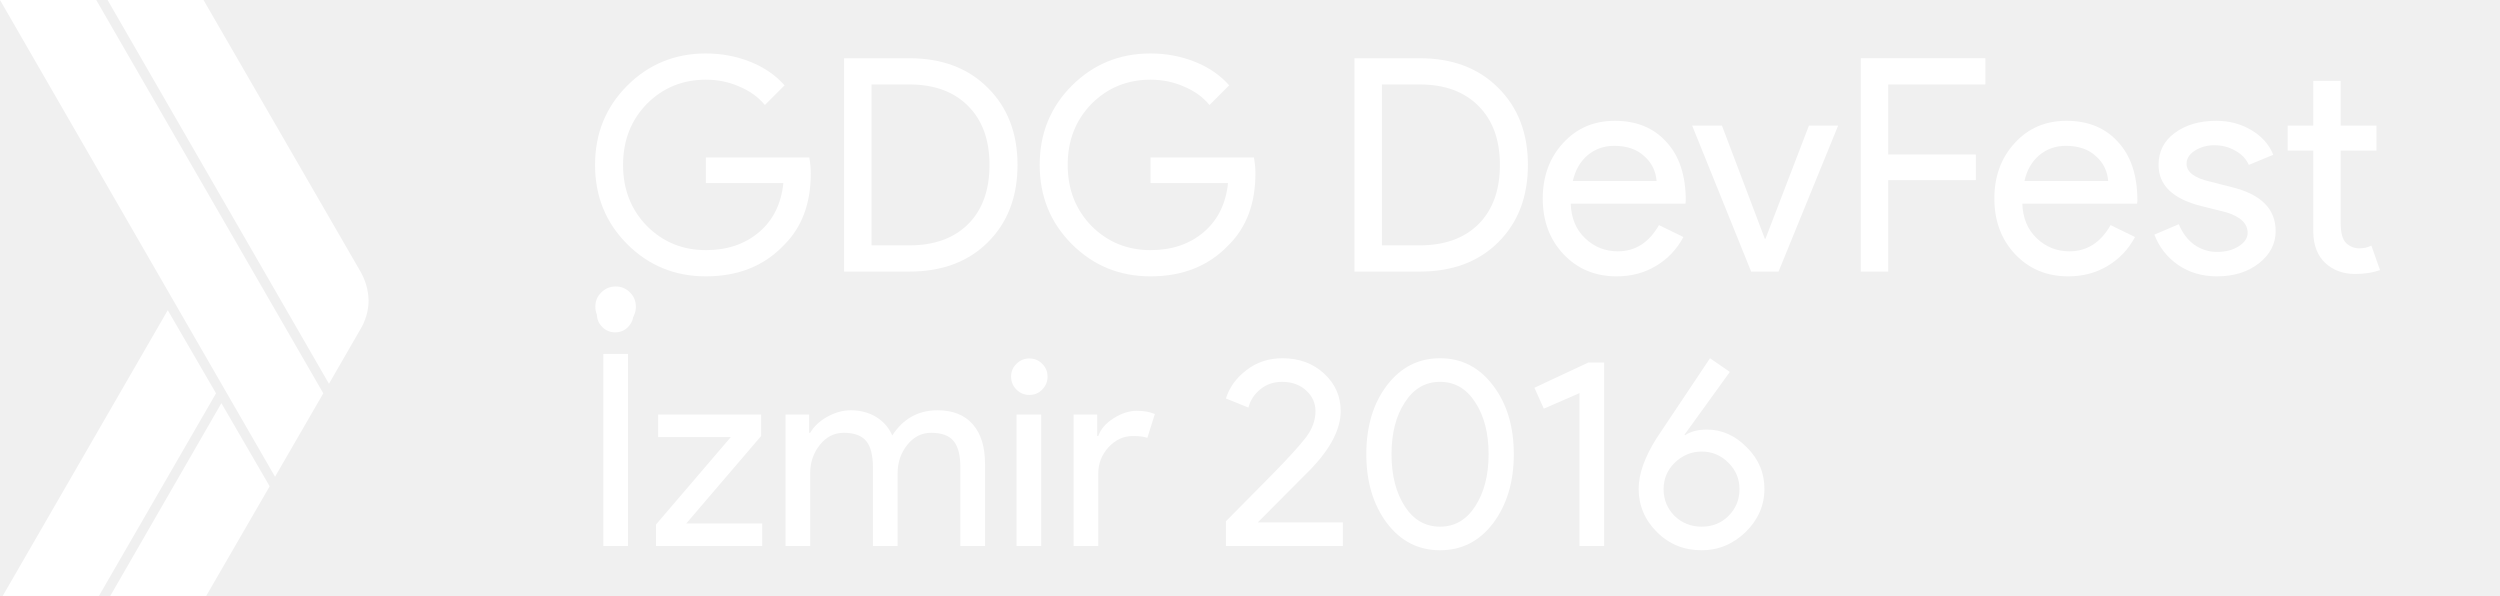
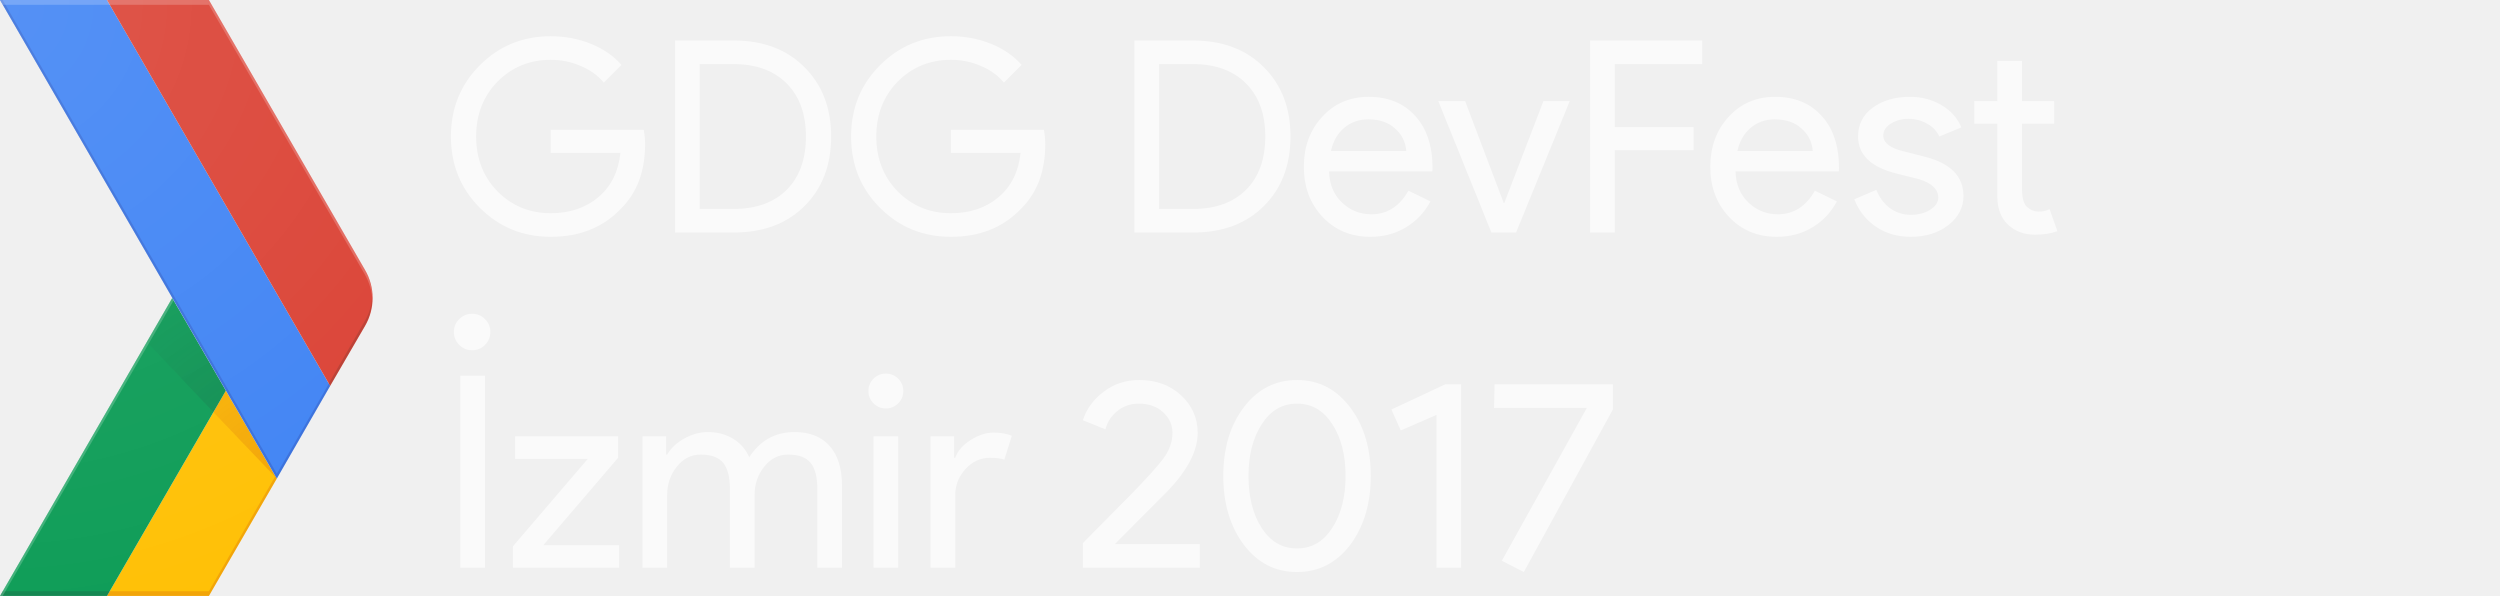
<svg xmlns="http://www.w3.org/2000/svg" id="Layer_4" viewBox="0 0 839 200" version="1.1">
-   <defs id="defs33" />
-   <style id="style3">.st0{fill:#FFFFFF;}</style>
-   <g id="XMLID_261_" style="fill:#ffffff">
-     <path id="XMLID_259_" class="st0" d="M32.3 0H0l92.3 160 16.2-28z" style="fill:#ffffff" />
-     <path id="XMLID_258_" class="st0" d="M120.9 91L68.3 0H36.1l74.3 128.8 10.5-18.2c1.7-2.8 2.8-6.2 2.8-9.8-.1-3.6-1.1-6.9-2.8-9.8z" style="fill:#ffffff" />
-     <path id="XMLID_257_" class="st0" d="M56.3 104.1L.9 200h32.3l39.3-68z" style="fill:#ffffff" />
-     <path id="XMLID_256_" class="st0" d="M74.3 135.3L37 200h32.2l21.3-36.8z" style="fill:#ffffff" />
+   <defs id="defs74" />
+   <style id="style3">.st0{fill:none;} .st1{fill:#FFC107;} .st2{fill:#0F9D58;} .st3{opacity:0.2;fill:#BF360C;enable-background:new ;} .st4{opacity:0.2;fill:#263238;enable-background:new ;} .st5{opacity:0.2;fill:#FFFFFF;enable-background:new ;} .st6{fill:url(#XMLID_126_);} .st7{fill:url(#XMLID_127_);} .st8{fill:#4285F4;} .st9{fill:#DB4437;} .st10{opacity:0.2;fill:#1A237E;enable-background:new ;} .st11{opacity:0.2;fill:#3E2723;enable-background:new ;} .st12{fill:url(#XMLID_128_);} .st13{fill:#FAFAFA;}</style>
+   <g id="XMLID_60_">
+     <g id="XMLID_61_">
+       <g id="XMLID_62_">
+         <path id="XMLID_106_" class="st0" d="M122.5 90.6L70.1 0H0l57.8 100L0 200h70.1l52.4-90.6c3.3-5.8 3.3-13 0-18.8z" />
+         <path id="XMLID_105_" class="st1" d="M92.4 159.8l-16.6-28.7L35.9 200h34.2l22.8-39.4z" />
+         <path id="XMLID_104_" class="st0" d="M122.5 90.6L70.1 0H0l57.8 100L0 200h70.1l52.4-90.6c3.3-5.8 3.3-13 0-18.8z" />
+         <path id="XMLID_103_" class="st2" d="M57.8 100l18 31.1L35.9 200H0z" />
+         <path id="XMLID_102_" class="st0" d="M122.5 90.6L70.1 0H0l57.8 100L0 200h70.1l52.4-90.6c3.3-5.8 3.3-13 0-18.8z" />
+         <path id="XMLID_101_" class="st3" d="M70.1 198.4H36.8l-.9 1.6h34.2l22.8-39.4-.5-.8z" />
+         <path id="XMLID_100_" class="st0" d="M122.5 90.6L70.1 0H0l57.8 100L0 200h70.1l52.4-90.6c3.3-5.8 3.3-13 0-18.8z" />
+         <path id="XMLID_99_" class="st4" d="M.9 198.4L0 200h35.9l.9-1.6z" />
+         <path id="XMLID_98_" class="st0" d="M122.5 90.6L70.1 0H0l57.8 100L0 200h70.1l52.4-90.6c3.3-5.8 3.3-13 0-18.8z" />
+         <path id="XMLID_96_" class="st5" d="M0 200h.9l57.4-99.2-.5-.8z" />
+         <path id="XMLID_94_" class="st0" d="M122.5 90.6L70.1 0H0l57.8 100L0 200h70.1l52.4-90.6c3.3-5.8 3.3-13 0-18.8z" />
+         <radialGradient id="XMLID_126_" cx="92.62" cy="2707.501" r="69.162" gradientTransform="matrix(1 0 0 -1 0 2867.46)" gradientUnits="userSpaceOnUse">
+           <stop offset="0" stop-color="#BF360C" stop-opacity=".2" id="stop20" />
+           <stop offset="1" stop-color="#BF360C" stop-opacity=".02" id="stop22" />
+         </radialGradient>
+         <path id="XMLID_92_" class="st6" d="M92.9 160.6l-17.1-29.5-4.2 7.2z" />
+         <path id="XMLID_90_" class="st0" d="M122.5 90.6L70.1 0H0l57.8 100L0 200h70.1l52.4-90.6c3.3-5.8 3.3-13 0-18.8z" />
+         <radialGradient id="XMLID_127_" cx="92.423" cy="2707.063" r="69.723" gradientTransform="matrix(1 0 0 -1 0 2867.46)" gradientUnits="userSpaceOnUse">
+           <stop offset="0" stop-color="#263238" stop-opacity=".2" id="stop27" />
+           <stop offset="1" stop-color="#263238" stop-opacity=".02" id="stop29" />
+         </radialGradient>
+         <path id="XMLID_89_" class="st7" d="M71.6 138.3l4.2-7.2-18-31.1-8.5 14.8z" />
+         <path id="XMLID_88_" class="st0" d="M122.5 90.6L70.1 0H0l57.8 100L0 200h70.1l52.4-90.6c3.3-5.8 3.3-13 0-18.8z" />
+         <g id="XMLID_85_">
+           <g id="XMLID_86_">
+             <path id="XMLID_87_" class="st8" d="M35.9 0H0l92.9 160.6 17.9-31.1z" />
+           </g>
+         </g>
+         <path id="XMLID_84_" class="st0" d="M122.5 90.6L70.1 0H0l57.8 100L0 200h70.1l52.4-90.6c3.3-5.8 3.3-13 0-18.8z" />
+         <path id="XMLID_83_" class="st9" d="M122.5 109.4c3.4-5.8 3.4-13 0-18.8L70.1 0H35.9l74.9 129.5 11.7-20.1z" />
+         <path id="XMLID_82_" class="st0" d="M122.5 90.6L70.1 0H0l57.8 100L0 200h70.1l52.4-90.6c3.3-5.8 3.3-13 0-18.8z" />
+         <path id="XMLID_71_" class="st10" d="M110.8 129.5l-.4-.8L92.9 159 .9 0H0l92.9 160.6 17.9-31.1z" />
+         <path id="XMLID_69_" class="st0" d="M122.5 90.6L70.1 0H0l57.8 100L0 200h70.1l52.4-90.6c3.3-5.8 3.3-13 0-18.8z" />
+         <path id="XMLID_67_" class="st5" d="M70.1 1.6l52.4 90.6c1.5 2.7 2.3 5.6 2.5 8.6.1-3.5-.7-7-2.5-10.2L70.1 0H0l.9 1.6h69.2z" />
+         <path id="XMLID_66_" class="st0" d="M122.5 90.6L70.1 0H0l57.8 100L0 200h70.1l52.4-90.6c3.3-5.8 3.3-13 0-18.8z" />
+         <path id="XMLID_65_" class="st11" d="M110.8 129.5l11.6-20.1c1.8-3.1 2.6-6.7 2.5-10.2-.1 3-.9 5.9-2.5 8.6l-12.1 20.9.5.8z" />
+         <path id="XMLID_64_" class="st0" d="M122.5 90.6L70.1 0H0l57.8 100L0 200h70.1l52.4-90.6c3.3-5.8 3.3-13 0-18.8z" />
+         <radialGradient id="XMLID_128_" cx="-1.563" cy="2865.898" r="209.922" gradientTransform="matrix(1 0 0 -1 0 2867.46)" gradientUnits="userSpaceOnUse">
+           <stop offset="0" stop-color="#FFF" stop-opacity=".1" id="stop46" />
+           <stop offset="1" stop-color="#FFF" stop-opacity="0" id="stop48" />
+         </radialGradient>
+         <path id="XMLID_63_" class="st12" d="M122.5 90.6L70.1 0H0l57.8 100L0 200h70.1l52.4-90.6c3.3-5.8 3.3-13 0-18.8z" />
+       </g>
+     </g>
  </g>
-   <g transform="translate(0,2)" style="font-style:normal;font-variant:normal;font-weight:normal;font-stretch:normal;font-size:40px;line-height:125%;font-family:'Product Sans';-inkscape-font-specification:'Product Sans';letter-spacing:0px;word-spacing:0px;fill:#ffffff;fill-opacity:1;stroke:none;stroke-width:1px;stroke-linecap:butt;stroke-linejoin:miter;stroke-opacity:1" id="flowRoot3363">
-     <path d="m 272.1,56.243 q 0,15 -8.9,23.9 -10,10.6 -26.3,10.6 -15.6,0 -26.4,-10.8 -10.8,-10.8 -10.8,-26.6 0,-15.8 10.8,-26.6 10.8,-10.8 26.4,-10.8 7.9,0 14.9,2.8 7,2.8 11.5,7.9 l -6.6,6.6 q -3.3,-4 -8.6,-6.2 -5.2,-2.3 -11.2,-2.3 -11.7,0 -19.8,8.1 -8,8.2 -8,20.5 0,12.3 8,20.5 8.1,8.1 19.8,8.1 10.7,0 17.8,-6 7.1,-6 8.2,-16.5 l -26,0 0,-8.6 34.7,0 q 0.5,2.8 0.5,5.4 z" style="font-size:100px;line-height:100%;fill:#ffffff;fill-opacity:1" id="path4186" />
-     <path d="m 283.278,89.143 0,-71.6 21.9,0 q 16.4,0 26.3,9.9 10,9.9 10,25.9 0,16.1 -10,26 -9.9,9.8 -26.3,9.8 l -21.9,0 z m 9.2,-62.8 0,54 12.7,0 q 12.5,0 19.7,-7.1 7.2,-7.2 7.2,-19.9 0,-12.6 -7.2,-19.8 -7.2,-7.2 -19.7,-7.2 l -12.7,0 z" style="font-size:100px;line-height:100%;fill:#ffffff;fill-opacity:1" id="path4188" />
-     <path d="m 421.319,56.243 q 0,15 -8.9,23.9 -10,10.6 -26.3,10.6 -15.6,0 -26.4,-10.8 -10.8,-10.8 -10.8,-26.6 0,-15.8 10.8,-26.6 10.8,-10.8 26.4,-10.8 7.9,0 14.9,2.8 7,2.8 11.5,7.9 l -6.6,6.6 q -3.3,-4 -8.6,-6.2 -5.2,-2.3 -11.2,-2.3 -11.7,0 -19.8,8.1 -8,8.2 -8,20.5 0,12.3 8,20.5 8.1,8.1 19.8,8.1 10.7,0 17.8,-6 7.1,-6 8.2,-16.5 l -26,0 0,-8.6 34.7,0 q 0.5,2.8 0.5,5.4 z" style="font-size:100px;line-height:100%;fill:#ffffff;fill-opacity:1" id="path4190" />
-     <path d="m 454.567,89.143 0,-71.6 21.9,0 q 16.4,0 26.3,9.9 10,9.9 10,25.9 0,16.1 -10,26 -9.9,9.8 -26.3,9.8 l -21.9,0 z m 9.2,-62.8 0,54 12.7,0 q 12.5,0 19.7,-7.1 7.2,-7.2 7.2,-19.9 0,-12.6 -7.2,-19.8 -7.2,-7.2 -19.7,-7.2 l -12.7,0 z" style="font-size:100px;line-height:100%;fill:#ffffff;fill-opacity:1" id="path4192" />
-     <path d="m 542.545,90.743 q -10.8,0 -17.8,-7.4 -7,-7.4 -7,-18.7 0,-11.2 6.8,-18.6 6.8,-7.5 17.4,-7.5 10.9,0 17.3,7.1 6.5,7 6.5,19.7 l -0.1,1 -38.5,0 q 0.2,7.2 4.8,11.6 4.6,4.4 11,4.4 8.8,0 13.8,-8.8 l 8.2,4 q -3.3,6.2 -9.2,9.7 -5.8,3.5 -13.2,3.5 z m -14.7,-32 28.1,0 q -0.4,-5.1 -4.2,-8.4 -3.7,-3.4 -10,-3.4 -5.2,0 -9,3.2 -3.7,3.2 -4.9,8.6 z" style="font-size:100px;line-height:100%;fill:#ffffff;fill-opacity:1" id="path4194" />
-     <path d="m 596.884,89.143 -9.2,0 -19.8,-49 10,0 14.4,38 0.2,0 14.6,-38 9.8,0 -20,49 z" style="font-size:100px;line-height:100%;fill:#ffffff;fill-opacity:1" id="path4196" />
-     <path d="m 633.689,58.443 0,30.7 -9.2,0 0,-71.6 41.8,0 0,8.8 -32.6,0 0,23.5 29.4,0 0,8.6 -29.4,0 z" style="font-size:100px;line-height:100%;fill:#ffffff;fill-opacity:1" id="path4198" />
-     <path d="m 694.108,90.743 q -10.8,0 -17.8,-7.4 -7,-7.4 -7,-18.7 0,-11.2 6.8,-18.6 6.8,-7.5 17.4,-7.5 10.9,0 17.3,7.1 6.5,7 6.5,19.7 l -0.1,1 -38.5,0 q 0.2,7.2 4.8,11.6 4.6,4.4 11,4.4 8.8,0 13.8,-8.8 l 8.2,4 q -3.3,6.2 -9.2,9.7 -5.8,3.5 -13.2,3.5 z m -14.7,-32 28.1,0 q -0.4,-5.1 -4.2,-8.4 -3.7,-3.4 -10,-3.4 -5.2,0 -9,3.2 -3.7,3.2 -4.9,8.6 z" style="font-size:100px;line-height:100%;fill:#ffffff;fill-opacity:1" id="path4200" />
-     <path d="m 763.709,75.543 q 0,6.4 -5.6,10.8 -5.6,4.4 -14.1,4.4 -7.4,0 -13,-3.8 -5.6,-3.9 -8,-10.2 l 8.2,-3.5 q 1.8,4.4 5.2,6.9 3.5,2.4 7.6,2.4 4.4,0 7.3,-1.9 3,-1.9 3,-4.5 0,-4.7 -7.2,-6.9 l -8.4,-2.1 q -14.3,-3.6 -14.3,-13.8 0,-6.7 5.4,-10.7 5.5,-4.1 14,-4.1 6.5,0 11.7,3.1 5.3,3.1 7.4,8.3 l -8.2,3.4 q -1.4,-3.1 -4.6,-4.8 -3.1,-1.8 -7,-1.8 -3.6,0 -6.5,1.8 -2.8,1.8 -2.8,4.4 0,4.2 7.9,6 l 7.4,1.9 q 14.6,3.6 14.6,14.7 z" style="font-size:100px;line-height:100%;fill:#ffffff;fill-opacity:1" id="path4202" />
-     <path d="m 790.336,89.943 q -6,0 -10,-3.7 -3.9,-3.7 -4,-10.3 l 0,-27.4 -8.6,0 0,-8.4 8.6,0 0,-15 9.2,0 0,15 12,0 0,8.4 -12,0 0,24.4 q 0,4.9 1.9,6.7 1.9,1.7 4.3,1.7 1.1,0 2.1,-0.2 1.1,-0.3 2,-0.7 l 2.9,8.2 q -3.6,1.3 -8.4,1.3 z" style="font-size:100px;line-height:100%;fill:#ffffff;fill-opacity:1" id="path4204" />
-     <path d="m 210.76,181.228 -8.28,0 0,-64.44 8.28,0 0,64.44 z" style="font-size:90px;line-height:100%;fill:#ffffff;fill-opacity:1" id="path4206" />
-     <path d="m 255.79,181.228 -35.64,0 0,-7.2 25.11,-29.34 -24.39,0 0,-7.56 34.56,0 0,7.2 -25.11,29.34 25.47,0 0,7.56 z" style="font-size:90px;line-height:100%;fill:#ffffff;fill-opacity:1" id="path4208" />
-     <path d="m 271.898,181.228 -8.28,0 0,-44.1 7.92,0 0,6.12 0.36,0 q 1.89,-3.24 5.76,-5.4 3.96,-2.16 7.83,-2.16 4.86,0 8.55,2.25 3.69,2.25 5.4,6.21 5.49,-8.46 15.21,-8.46 7.65,0 11.79,4.68 4.14,4.68 4.14,13.32 l 0,27.54 -8.28,0 0,-26.28 q 0,-6.21 -2.25,-8.91 -2.25,-2.79 -7.56,-2.79 -4.77,0 -8.01,4.05 -3.24,4.05 -3.24,9.54 l 0,24.39 -8.28,0 0,-26.28 q 0,-6.21 -2.25,-8.91 -2.25,-2.79 -7.56,-2.79 -4.77,0 -8.01,4.05 -3.24,4.05 -3.24,9.54 l 0,24.39 z" style="font-size:90px;line-height:100%;fill:#ffffff;fill-opacity:1" id="path4210" />
-     <path d="m 349.435,137.128 0,44.1 -8.28,0 0,-44.1 8.28,0 z" style="font-size:90px;line-height:100%;fill:#ffffff;fill-opacity:1" id="path4212" />
-     <path d="m 368.578,181.228 -8.28,0 0,-44.1 7.92,0 0,7.2 0.36,0 q 1.26,-3.51 5.13,-5.94 3.96,-2.52 7.74,-2.52 3.6,0 6.12,1.08 l -2.52,8.01 q -1.53,-0.63 -4.86,-0.63 -4.68,0 -8.19,3.78 -3.42,3.78 -3.42,8.82 l 0,24.3 z" style="font-size:90px;line-height:100%;fill:#ffffff;fill-opacity:1" id="path4214" />
-     <path d="m 450.656,173.308 0,7.92 -39.24,0 0,-8.28 15.93,-16.11 q 8.01,-8.19 11.07,-12.24 3.06,-4.14 3.06,-8.64 0,-4.05 -3.15,-6.93 -3.15,-2.88 -8.1,-2.88 -4.23,0 -7.29,2.52 -3.06,2.52 -3.96,6.12 l -7.56,-3.06 q 1.8,-5.67 6.93,-9.54 5.13,-3.96 12.06,-3.96 8.37,0 13.95,5.13 5.58,5.13 5.58,12.6 0,8.91 -9.81,19.26 l -18,18.09 28.53,0 z" style="font-size:90px;line-height:100%;fill:#ffffff;fill-opacity:1" id="path4216" />
-     <path d="m 458.534,150.448 q 0,-14.04 6.93,-23.13 6.93,-9.09 17.82,-9.09 10.89,0 17.82,9.18 6.93,9.09 6.93,23.04 0,13.86 -6.93,23.13 -6.93,9.09 -17.82,9.09 -10.89,0 -17.82,-9.09 -6.93,-9.27 -6.93,-23.13 z m 41.04,0 q 0,-10.62 -4.5,-17.46 -4.41,-6.84 -11.79,-6.84 -7.38,0 -11.79,6.84 -4.5,6.84 -4.5,17.46 0,10.62 4.5,17.55 4.41,6.75 11.79,6.75 7.38,0 11.79,-6.84 4.5,-6.93 4.5,-17.46 z" style="font-size:90px;line-height:100%;fill:#ffffff;fill-opacity:1" id="path4218" />
-     <path d="m 538.352,119.668 0,61.56 -8.28,0 0,-51.3 -11.97,5.22 -3.15,-7.02 18.09,-8.46 5.31,0 z" style="font-size:90px;line-height:100%;fill:#ffffff;fill-opacity:1" id="path4220" />
-     <path d="m 572.882,142.168 q 7.47,0 13.32,5.94 5.94,5.85 5.94,13.95 0,8.28 -6.3,14.49 -6.39,6.12 -14.76,6.12 -8.91,0 -15.03,-6.12 -6.12,-6.12 -6.12,-14.49 0,-7.47 6.03,-17.01 l 17.91,-26.82 6.66,4.59 -15.21,21.06 0.18,0.18 q 2.79,-1.89 7.38,-1.89 z m -14.58,19.98 q 0,5.31 3.69,9 3.69,3.6 9.09,3.6 5.4,0 9,-3.6 3.69,-3.69 3.69,-9 0,-5.22 -3.78,-8.91 -3.69,-3.69 -8.91,-3.69 -5.13,0 -9,3.69 -3.78,3.69 -3.78,8.91 z" style="font-size:90px;line-height:100%;fill:#ffffff;fill-opacity:1" id="path4222" />
+   <g transform="translate(-114,192)" style="font-style:normal;font-variant:normal;font-weight:normal;font-stretch:normal;font-size:40px;line-height:125%;font-family:'Product Sans';-inkscape-font-specification:'Product Sans';letter-spacing:0px;word-spacing:0px;fill:#fafafa;fill-opacity:1;stroke:none;stroke-width:1px;stroke-linecap:butt;stroke-linejoin:miter;stroke-opacity:1" id="flowRoot4214">
+     <path d="m 213.86,81.766 q 0,2.87 -2.05,4.92 -1.948,2.05 -4.92,2.05 -2.87,0 -4.92,-2.05 -2.05,-2.05 -2.05,-4.92 0,-2.973 2.05,-4.92 2.05,-2.05 4.92,-2.05 2.973,0 4.92,2.05 2.05,1.948 2.05,4.92 z" style="font-size:102.5px;line-height:100%;fill:#fafafa;fill-opacity:1" id="path4304" />
  </g>
-   <g transform="translate(-1,20)" style="font-style:normal;font-variant:normal;font-weight:normal;font-stretch:normal;font-size:40px;line-height:125%;font-family:'Product Sans';-inkscape-font-specification:'Product Sans';letter-spacing:0px;word-spacing:0px;fill:#ffffff;fill-opacity:1;stroke:none;stroke-width:1px;stroke-linecap:butt;stroke-linejoin:miter;stroke-opacity:1" id="flowRoot3373">
-     <path d="m 214.4,82.943 q 0,2.8 -2,4.8 -1.9,2 -4.8,2 -2.8,0 -4.8,-2 -2,-2 -2,-4.8 0,-2.9 2,-4.8 2,-2 4.8,-2 2.9,0 4.8,2 2,1.9 2,4.8 z" style="font-size:100px;line-height:100%;fill:#ffffff;fill-opacity:1" id="path4225" />
+   <g transform="translate(34,186)" style="font-style:normal;font-variant:normal;font-weight:normal;font-stretch:normal;font-size:80px;line-height:125%;font-family:sans-serif;-inkscape-font-specification:'sans-serif, Normal';text-align:start;letter-spacing:0px;word-spacing:0px;writing-mode:lr-tb;text-anchor:start;fill:#fafafa;fill-opacity:1;stroke:none;stroke-width:1px;stroke-linecap:butt;stroke-linejoin:miter;stroke-opacity:1" id="flowRoot3395">
+     <path d="m 182.49,-137.575 q 0,13.5 -8.01,21.51 -9,9.54 -23.67,9.54 -14.04,0 -23.76,-9.72 -9.72,-9.72 -9.72,-23.94 0,-14.22 9.72,-23.94 9.72,-9.72 23.76,-9.72 7.11,0 13.41,2.52 6.3,2.52 10.35,7.11 l -5.94,5.94 q -2.97,-3.6 -7.74,-5.58 -4.68,-2.07 -10.08,-2.07 -10.53,0 -17.82,7.29 -7.2,7.38 -7.2,18.45 0,11.07 7.2,18.45 7.29,7.29 17.82,7.29 9.63,0 16.02,-5.4 6.39,-5.4 7.38,-14.85 l -23.4,0 0,-7.74 31.23,0 q 0.45,2.52 0.45,4.86 z" style="font-style:normal;font-variant:normal;font-weight:normal;font-stretch:normal;font-size:90px;line-height:125%;font-family:'Product Sans';-inkscape-font-specification:'Product Sans, Normal';text-align:start;writing-mode:lr-tb;text-anchor:start;fill:#fafafa;fill-opacity:1" id="path4322" />
+     <path d="m 192.55,-107.965 0,-64.44 19.71,0 q 14.76,0 23.67,8.91 9,8.91 9,23.31 0,14.49 -9,23.4 -8.91,8.82 -23.67,8.82 l -19.71,0 z m 8.28,-56.52 0,48.6 11.43,0 q 11.25,0 17.73,-6.39 6.48,-6.48 6.48,-17.91 0,-11.34 -6.48,-17.82 -6.48,-6.48 -17.73,-6.48 l -11.43,0 z" style="font-style:normal;font-variant:normal;font-weight:normal;font-stretch:normal;font-size:90px;line-height:125%;font-family:'Product Sans';-inkscape-font-specification:'Product Sans, Normal';text-align:start;writing-mode:lr-tb;text-anchor:start;fill:#fafafa;fill-opacity:1" id="path4324" />
+     <path d="m 316.787,-137.575 q 0,13.5 -8.01,21.51 -9,9.54 -23.67,9.54 -14.04,0 -23.76,-9.72 -9.72,-9.72 -9.72,-23.94 0,-14.22 9.72,-23.94 9.72,-9.72 23.76,-9.72 7.11,0 13.41,2.52 6.3,2.52 10.35,7.11 l -5.94,5.94 q -2.97,-3.6 -7.74,-5.58 -4.68,-2.07 -10.08,-2.07 -10.53,0 -17.82,7.29 -7.2,7.38 -7.2,18.45 0,11.07 7.2,18.45 7.29,7.29 17.82,7.29 9.63,0 16.02,-5.4 6.39,-5.4 7.38,-14.85 l -23.4,0 0,-7.74 31.23,0 q 0.45,2.52 0.45,4.86 z" style="font-style:normal;font-variant:normal;font-weight:normal;font-stretch:normal;font-size:90px;line-height:125%;font-family:'Product Sans';-inkscape-font-specification:'Product Sans, Normal';text-align:start;writing-mode:lr-tb;text-anchor:start;fill:#fafafa;fill-opacity:1" id="path4326" />
+     <path d="m 346.71,-107.965 0,-64.44 19.71,0 q 14.76,0 23.67,8.91 9,8.91 9,23.31 0,14.49 -9,23.4 -8.91,8.82 -23.67,8.82 l -19.71,0 z m 8.28,-56.52 0,48.6 11.43,0 q 11.25,0 17.73,-6.39 6.48,-6.48 6.48,-17.91 0,-11.34 -6.48,-17.82 -6.48,-6.48 -17.73,-6.48 l -11.43,0 z" style="font-style:normal;font-variant:normal;font-weight:normal;font-stretch:normal;font-size:90px;line-height:125%;font-family:'Product Sans';-inkscape-font-specification:'Product Sans, Normal';text-align:start;writing-mode:lr-tb;text-anchor:start;fill:#fafafa;fill-opacity:1" id="path4328" />
+     <path d="m 425.891,-106.525 q -9.72,0 -16.02,-6.66 -6.3,-6.66 -6.3,-16.83 0,-10.08 6.12,-16.74 6.12,-6.75 15.66,-6.75 9.81,0 15.57,6.39 5.85,6.3 5.85,17.73 l -0.09,0.9 -34.65,0 q 0.18,6.48 4.32,10.44 4.14,3.96 9.9,3.96 7.92,0 12.42,-7.92 l 7.38,3.6 q -2.97,5.58 -8.28,8.73 -5.22,3.15 -11.88,3.15 z m -13.23,-28.8 25.29,0 q -0.36,-4.59 -3.78,-7.56 -3.33,-3.06 -9,-3.06 -4.68,0 -8.1,2.88 -3.33,2.88 -4.41,7.74 z" style="font-style:normal;font-variant:normal;font-weight:normal;font-stretch:normal;font-size:90px;line-height:125%;font-family:'Product Sans';-inkscape-font-specification:'Product Sans, Normal';text-align:start;writing-mode:lr-tb;text-anchor:start;fill:#fafafa;fill-opacity:1" id="path4330" />
+     <path d="m 474.796,-107.965 -8.28,0 -17.82,-44.1 9,0 12.96,34.2 0.18,0 13.14,-34.2 8.82,0 -18,44.1 z" style="font-style:normal;font-variant:normal;font-weight:normal;font-stretch:normal;font-size:90px;line-height:125%;font-family:'Product Sans';-inkscape-font-specification:'Product Sans, Normal';text-align:start;writing-mode:lr-tb;text-anchor:start;fill:#fafafa;fill-opacity:1" id="path4332" />
+     <path d="m 507.92,-135.595 0,27.63 -8.28,0 0,-64.44 37.62,0 0,7.92 -29.34,0 0,21.15 26.46,0 0,7.74 -26.46,0 z" style="font-style:normal;font-variant:normal;font-weight:normal;font-stretch:normal;font-size:90px;line-height:125%;font-family:'Product Sans';-inkscape-font-specification:'Product Sans, Normal';text-align:start;writing-mode:lr-tb;text-anchor:start;fill:#fafafa;fill-opacity:1" id="path4334" />
+     <path d="m 562.297,-106.525 q -9.72,0 -16.02,-6.66 -6.3,-6.66 -6.3,-16.83 0,-10.08 6.12,-16.74 6.12,-6.75 15.66,-6.75 9.81,0 15.57,6.39 5.85,6.3 5.85,17.73 l -0.09,0.9 -34.65,0 q 0.18,6.48 4.32,10.44 4.14,3.96 9.9,3.96 7.92,0 12.42,-7.92 l 7.38,3.6 q -2.97,5.58 -8.28,8.73 -5.22,3.15 -11.88,3.15 z m -13.23,-28.8 25.29,0 q -0.36,-4.59 -3.78,-7.56 -3.33,-3.06 -9,-3.06 -4.68,0 -8.1,2.88 -3.33,2.88 -4.41,7.74 z" style="font-style:normal;font-variant:normal;font-weight:normal;font-stretch:normal;font-size:90px;line-height:125%;font-family:'Product Sans';-inkscape-font-specification:'Product Sans, Normal';text-align:start;writing-mode:lr-tb;text-anchor:start;fill:#fafafa;fill-opacity:1" id="path4336" />
+     <path d="m 624.938,-120.205 q 0,5.76 -5.04,9.72 -5.04,3.96 -12.69,3.96 -6.66,0 -11.7,-3.42 -5.04,-3.51 -7.2,-9.18 l 7.38,-3.15 q 1.62,3.96 4.68,6.21 3.15,2.16 6.84,2.16 3.96,0 6.57,-1.71 2.7,-1.71 2.7,-4.05 0,-4.23 -6.48,-6.21 l -7.56,-1.89 q -12.87,-3.24 -12.87,-12.42 0,-6.03 4.86,-9.63 4.95,-3.69 12.6,-3.69 5.85,0 10.53,2.79 4.77,2.79 6.66,7.47 l -7.38,3.06 q -1.26,-2.79 -4.14,-4.32 -2.79,-1.62 -6.3,-1.62 -3.24,0 -5.85,1.62 -2.52,1.62 -2.52,3.96 0,3.78 7.11,5.4 l 6.66,1.71 q 13.14,3.24 13.14,13.23 z" style="font-style:normal;font-variant:normal;font-weight:normal;font-stretch:normal;font-size:90px;line-height:125%;font-family:'Product Sans';-inkscape-font-specification:'Product Sans, Normal';text-align:start;writing-mode:lr-tb;text-anchor:start;fill:#fafafa;fill-opacity:1" id="path4338" />
+     <path d="m 648.902,-107.245 q -5.4,0 -9,-3.33 -3.51,-3.33 -3.6,-9.27 l 0,-24.66 -7.74,0 0,-7.56 7.74,0 0,-13.5 8.28,0 0,13.5 10.8,0 0,7.56 -10.8,0 0,21.96 q 0,4.41 1.71,6.03 1.71,1.53 3.87,1.53 0.99,0 1.89,-0.18 0.99,-0.27 1.8,-0.63 l 2.61,7.38 q -3.24,1.17 -7.56,1.17 z" style="font-style:normal;font-variant:normal;font-weight:normal;font-stretch:normal;font-size:90px;line-height:125%;font-family:'Product Sans';-inkscape-font-specification:'Product Sans, Normal';text-align:start;writing-mode:lr-tb;text-anchor:start;fill:#fafafa;fill-opacity:1" id="path4340" />
+     <path d="m 128.76,4.535 -8.28,0 0,-64.44 8.28,0 0,64.44 z" style="font-style:normal;font-variant:normal;font-weight:normal;font-stretch:normal;font-size:90px;line-height:125%;font-family:'Product Sans';-inkscape-font-specification:'Product Sans, Normal';text-align:start;writing-mode:lr-tb;text-anchor:start;fill:#fafafa;fill-opacity:1" id="path4342" />
+     <path d="m 173.79,4.535 -35.64,0 0,-7.2 25.11,-29.34 -24.39,0 0,-7.56 34.56,0 0,7.2 -25.11,29.34 25.47,0 0,7.56 z" style="font-style:normal;font-variant:normal;font-weight:normal;font-stretch:normal;font-size:90px;line-height:125%;font-family:'Product Sans';-inkscape-font-specification:'Product Sans, Normal';text-align:start;writing-mode:lr-tb;text-anchor:start;fill:#fafafa;fill-opacity:1" id="path4344" />
+     <path d="m 189.898,4.535 -8.28,0 0,-44.1 7.92,0 0,6.12 0.36,0 q 1.89,-3.24 5.76,-5.4 3.96,-2.16 7.83,-2.16 4.86,0 8.55,2.25 3.69,2.25 5.4,6.21 5.49,-8.46 15.21,-8.46 7.65,0 11.79,4.68 4.14,4.68 4.14,13.32 l 0,27.54 -8.28,0 0,-26.28 q 0,-6.21 -2.25,-8.91 -2.25,-2.79 -7.56,-2.79 -4.77,0 -8.01,4.05 -3.24,4.05 -3.24,9.54 l 0,24.39 -8.28,0 0,-26.28 q 0,-6.21 -2.25,-8.91 -2.25,-2.79 -7.56,-2.79 -4.77,0 -8.01,4.05 -3.24,4.05 -3.24,9.54 l 0,24.39 z" style="font-style:normal;font-variant:normal;font-weight:normal;font-stretch:normal;font-size:90px;line-height:125%;font-family:'Product Sans';-inkscape-font-specification:'Product Sans, Normal';text-align:start;writing-mode:lr-tb;text-anchor:start;fill:#fafafa;fill-opacity:1" id="path4346" />
+     <path d="m 269.145,-54.775 q 0,2.43 -1.71,4.14 -1.71,1.71 -4.14,1.71 -2.43,0 -4.14,-1.71 -1.71,-1.71 -1.71,-4.14 0,-2.43 1.71,-4.14 1.71,-1.71 4.14,-1.71 2.43,0 4.14,1.71 1.71,1.71 1.71,4.14 z m -1.71,15.21 0,44.1 -8.28,0 0,-44.1 8.28,0 z" style="font-style:normal;font-variant:normal;font-weight:normal;font-stretch:normal;font-size:90px;line-height:125%;font-family:'Product Sans';-inkscape-font-specification:'Product Sans, Normal';text-align:start;writing-mode:lr-tb;text-anchor:start;fill:#fafafa;fill-opacity:1" id="path4348" />
+     <path d="m 286.578,4.535 -8.28,0 0,-44.1 7.92,0 0,7.2 0.36,0 q 1.26,-3.51 5.13,-5.94 3.96,-2.52 7.74,-2.52 3.6,0 6.12,1.08 l -2.52,8.01 q -1.53,-0.63 -4.86,-0.63 -4.68,0 -8.19,3.78 -3.42,3.78 -3.42,8.82 l 0,24.3 z" style="font-style:normal;font-variant:normal;font-weight:normal;font-stretch:normal;font-size:90px;line-height:125%;font-family:'Product Sans';-inkscape-font-specification:'Product Sans, Normal';text-align:start;writing-mode:lr-tb;text-anchor:start;fill:#fafafa;fill-opacity:1" id="path4350" />
+     <path d="m 368.656,-3.385 0,7.92 -39.24,0 0,-8.28 15.93,-16.11 q 8.01,-8.19 11.07,-12.24 3.06,-4.14 3.06,-8.64 0,-4.05 -3.15,-6.93 -3.15,-2.88 -8.1,-2.88 -4.23,0 -7.29,2.52 -3.06,2.52 -3.96,6.12 l -7.56,-3.06 q 1.8,-5.67 6.93,-9.54 5.13,-3.96 12.06,-3.96 8.37,0 13.95,5.13 5.58,5.13 5.58,12.6 0,8.91 -9.81,19.26 l -18,18.09 28.53,0 z" style="font-style:normal;font-variant:normal;font-weight:normal;font-stretch:normal;font-size:90px;line-height:125%;font-family:'Product Sans';-inkscape-font-specification:'Product Sans, Normal';text-align:start;writing-mode:lr-tb;text-anchor:start;fill:#fafafa;fill-opacity:1" id="path4352" />
+     <path d="m 376.534,-26.245 q 0,-14.04 6.93,-23.13 6.93,-9.09 17.82,-9.09 10.89,0 17.82,9.18 6.93,9.09 6.93,23.04 0,13.86 -6.93,23.13 -6.93,9.09 -17.82,9.09 -10.89,0 -17.82,-9.09 -6.93,-9.27 -6.93,-23.13 z m 41.04,0 q 0,-10.62 -4.5,-17.46 -4.41,-6.84 -11.79,-6.84 -7.38,0 -11.79,6.84 -4.5,6.84 -4.5,17.46 0,10.62 4.5,17.55 4.41,6.75 11.79,6.75 7.38,0 11.79,-6.84 4.5,-6.93 4.5,-17.46 z" style="font-style:normal;font-variant:normal;font-weight:normal;font-stretch:normal;font-size:90px;line-height:125%;font-family:'Product Sans';-inkscape-font-specification:'Product Sans, Normal';text-align:start;writing-mode:lr-tb;text-anchor:start;fill:#fafafa;fill-opacity:1" id="path4354" />
+     <path d="m 456.352,-57.025 0,61.56 -8.28,0 0,-51.3 -11.97,5.22 -3.15,-7.02 18.09,-8.46 5.31,0 z" style="font-style:normal;font-variant:normal;font-weight:normal;font-stretch:normal;font-size:90px;line-height:125%;font-family:'Product Sans';-inkscape-font-specification:'Product Sans, Normal';text-align:start;writing-mode:lr-tb;text-anchor:start;fill:#fafafa;fill-opacity:1" id="path4356" />
+     <path d="m 507.275,-48.565 -29.88,54.54 -7.38,-3.78 28.53,-51.3 -31.14,0 0.18,-7.92 39.69,0 0,8.46 z" style="font-style:normal;font-variant:normal;font-weight:normal;font-stretch:normal;font-size:90px;line-height:125%;font-family:'Product Sans';-inkscape-font-specification:'Product Sans, Normal';text-align:start;writing-mode:lr-tb;text-anchor:start;fill:#fafafa;fill-opacity:1" id="path4358" />
  </g>
-   <g style="font-style:normal;font-weight:normal;font-size:40px;line-height:125%;font-family:sans-serif;letter-spacing:0px;word-spacing:0px;fill:#ffffff;fill-opacity:1;stroke:none;stroke-width:1px;stroke-linecap:butt;stroke-linejoin:miter;stroke-opacity:1" id="text3360">
-     <path d="m 351.56,126.42 q 0,2.52 -1.8,4.32 -1.71,1.8 -4.32,1.8 -2.52,0 -4.32,-1.8 -1.8,-1.8 -1.8,-4.32 0,-2.61 1.8,-4.32 1.8,-1.8 4.32,-1.8 2.61,0 4.32,1.8 1.8,1.71 1.8,4.32 z" style="font-style:normal;font-variant:normal;font-weight:normal;font-stretch:normal;font-size:90px;font-family:'Product Sans';-inkscape-font-specification:'Product Sans';fill:#ffffff" id="path3369" />
-   </g>
-   <g style="font-style:normal;font-weight:normal;font-size:40px;line-height:125%;font-family:sans-serif;letter-spacing:0px;word-spacing:0px;fill:#ffffff;fill-opacity:1;stroke:none;stroke-width:1px;stroke-linecap:butt;stroke-linejoin:miter;stroke-opacity:1" id="text3364">
-     <path d="m 212.56,105.42 q 0,2.52 -1.8,4.32 -1.71,1.8 -4.32,1.8 -2.52,0 -4.32,-1.8 -1.8,-1.8 -1.8,-4.32 0,-2.61 1.8,-4.32 1.8,-1.8 4.32,-1.8 2.61,0 4.32,1.8 1.8,1.71 1.8,4.32 z" style="font-style:normal;font-variant:normal;font-weight:normal;font-stretch:normal;font-size:90px;font-family:'Product Sans';-inkscape-font-specification:'Product Sans';fill:#ffffff" id="path3372" />
+   <g style="font-style:normal;font-variant:normal;font-weight:normal;font-stretch:normal;font-size:90px;line-height:125%;font-family:'Product Sans';-inkscape-font-specification:'Product Sans, Normal';text-align:start;letter-spacing:0px;word-spacing:0px;writing-mode:lr-tb;text-anchor:start;fill:#fafafa;fill-opacity:1;stroke:none;stroke-width:1px;stroke-linecap:butt;stroke-linejoin:miter;stroke-opacity:1" id="text3451">
+     <path d="m 164.56,111.42 q 0,2.52 -1.8,4.32 -1.71,1.8 -4.32,1.8 -2.52,0 -4.32,-1.8 -1.8,-1.8 -1.8,-4.32 0,-2.61 1.8,-4.32 1.8,-1.8 4.32,-1.8 2.61,0 4.32,1.8 1.8,1.71 1.8,4.32 z" style="" id="path4361" />
  </g>
</svg>
